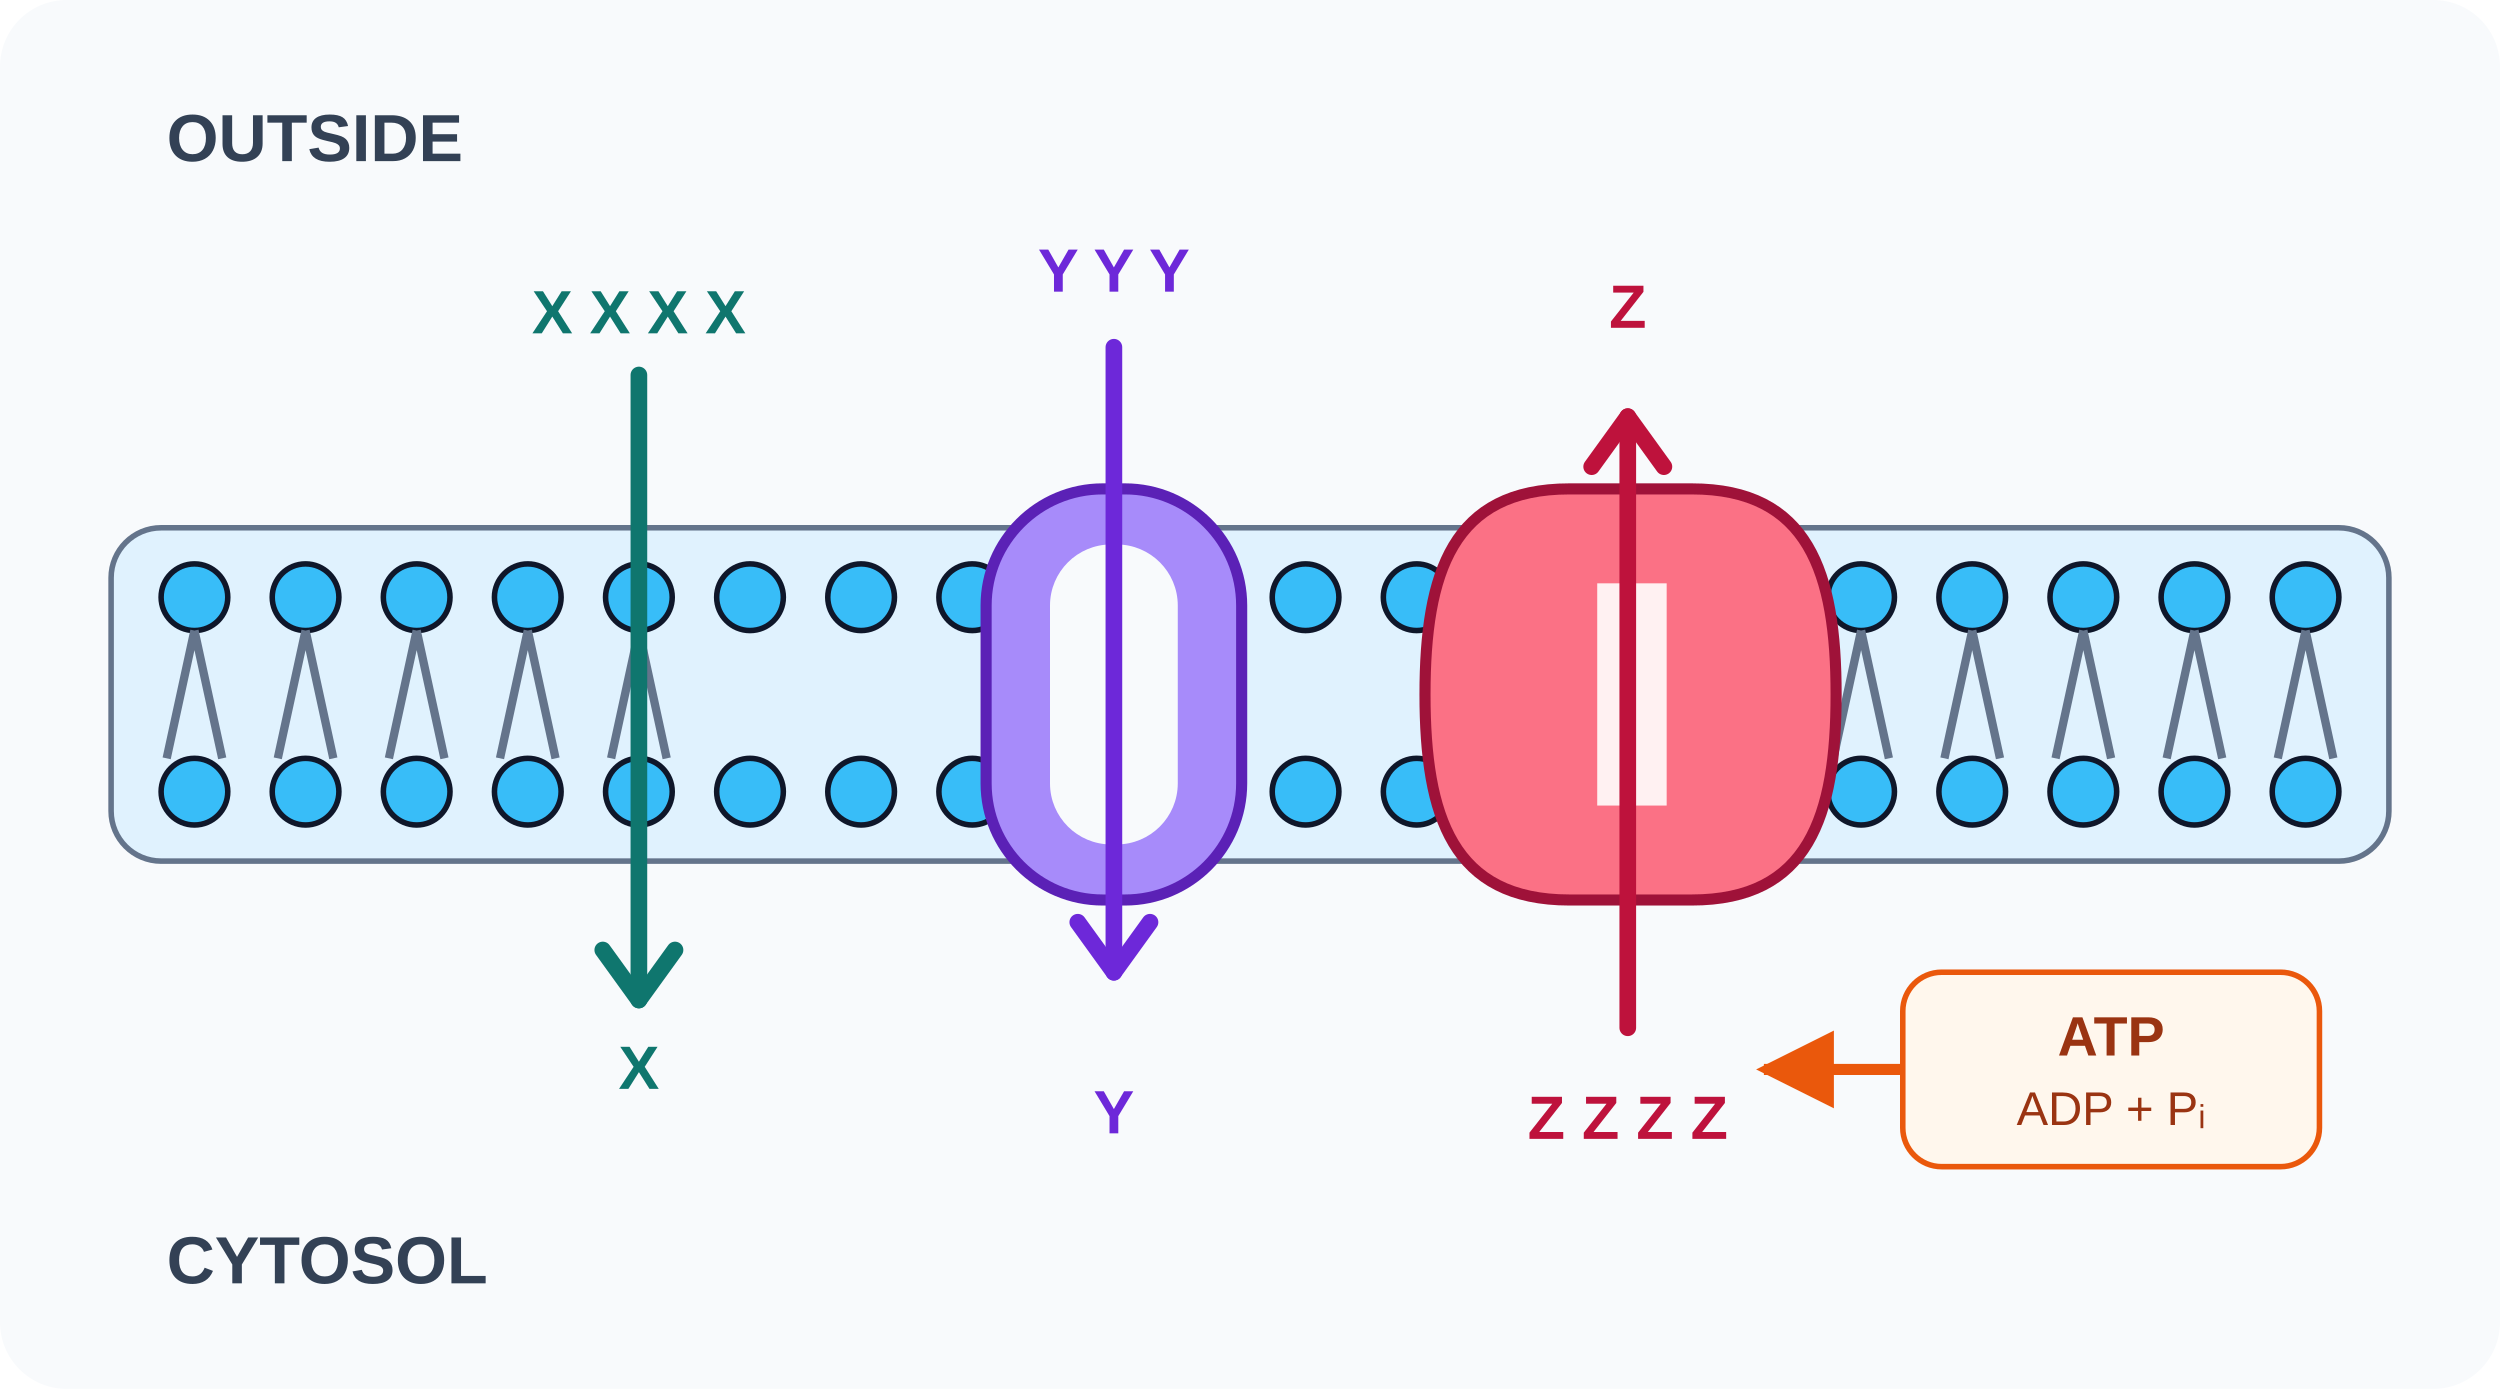
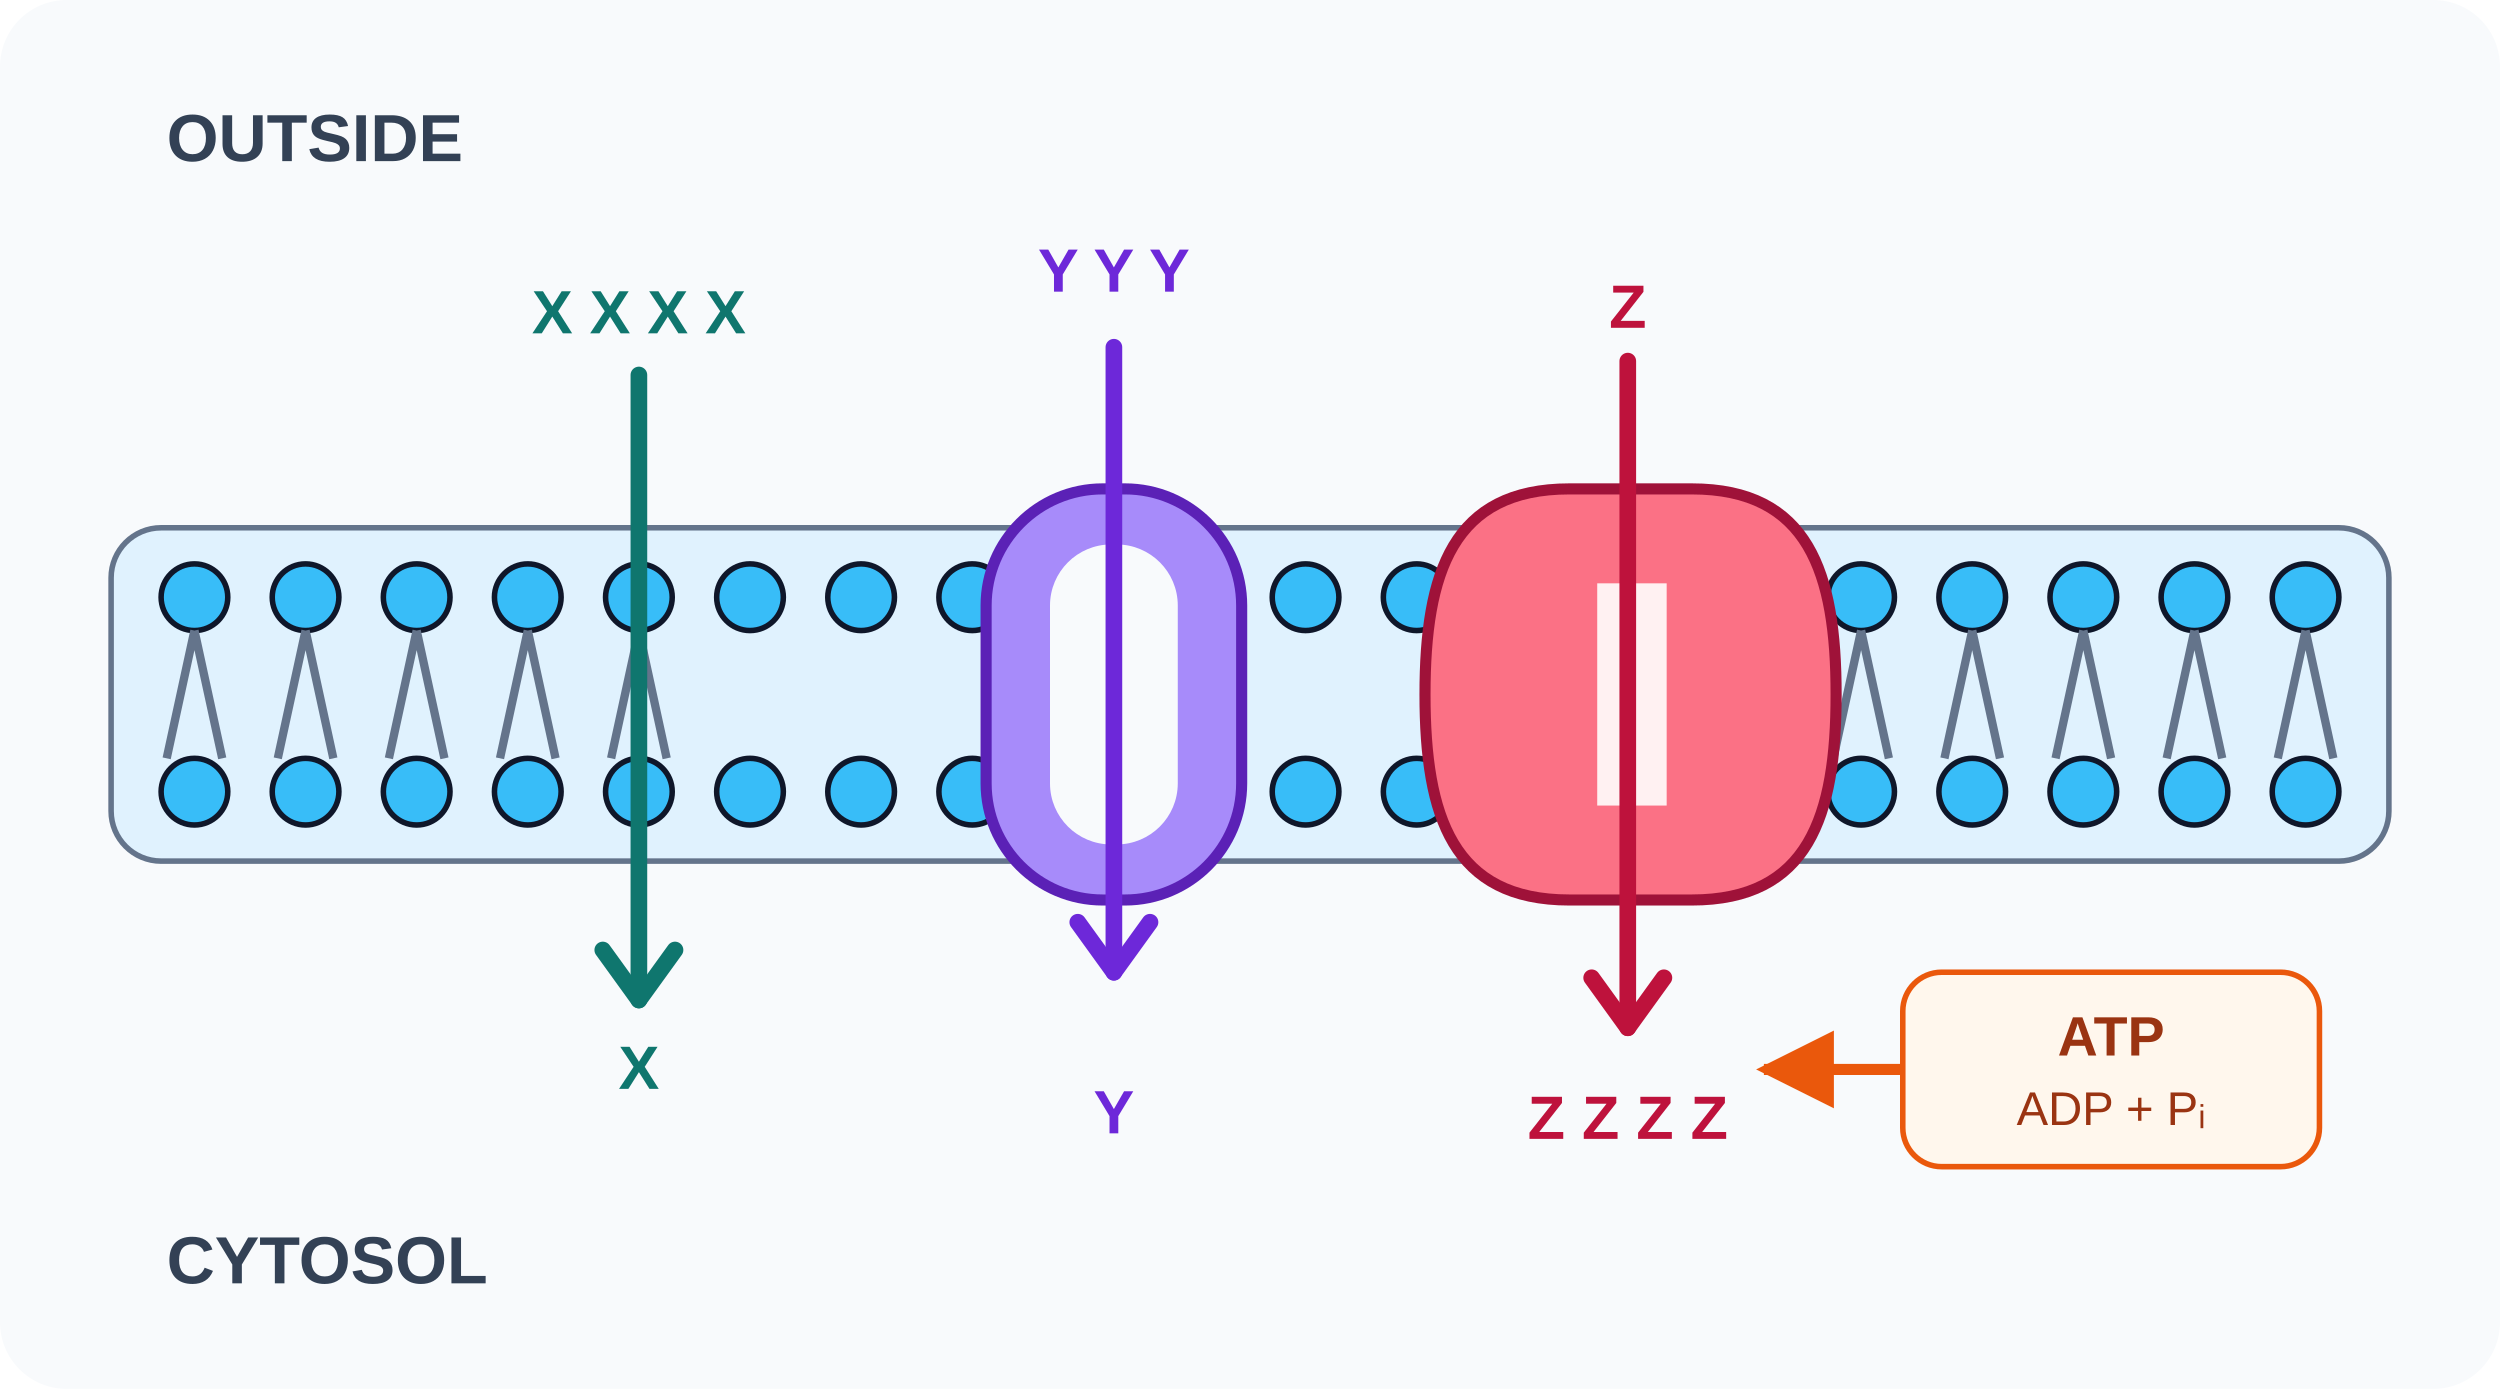
<svg xmlns="http://www.w3.org/2000/svg" viewBox="0 0 900 500" role="img" aria-labelledby="title desc">
  <rect width="900" height="500" rx="24" fill="#f8fafc" />
  <text x="60" y="58" fill="#334155" font-family="Arial, sans-serif" font-size="24" font-weight="700">OUTSIDE</text>
  <text x="60" y="462" fill="#334155" font-family="Arial, sans-serif" font-size="24" font-weight="700">CYTOSOL</text>
  <rect x="40" y="190" width="820" height="120" rx="18" fill="#e0f2fe" stroke="#64748b" stroke-width="2" />
  <g fill="#38bdf8" stroke="#0f172a" stroke-width="2">
    <circle cx="70" cy="215" r="12" />
    <circle cx="110" cy="215" r="12" />
    <circle cx="150" cy="215" r="12" />
    <circle cx="190" cy="215" r="12" />
    <circle cx="230" cy="215" r="12" />
    <circle cx="270" cy="215" r="12" />
    <circle cx="310" cy="215" r="12" />
    <circle cx="350" cy="215" r="12" />
    <circle cx="390" cy="215" r="12" />
    <circle cx="430" cy="215" r="12" />
    <circle cx="470" cy="215" r="12" />
    <circle cx="510" cy="215" r="12" />
    <circle cx="550" cy="215" r="12" />
    <circle cx="590" cy="215" r="12" />
    <circle cx="630" cy="215" r="12" />
    <circle cx="670" cy="215" r="12" />
    <circle cx="710" cy="215" r="12" />
    <circle cx="750" cy="215" r="12" />
    <circle cx="790" cy="215" r="12" />
    <circle cx="830" cy="215" r="12" />
    <circle cx="70" cy="285" r="12" />
    <circle cx="110" cy="285" r="12" />
    <circle cx="150" cy="285" r="12" />
    <circle cx="190" cy="285" r="12" />
    <circle cx="230" cy="285" r="12" />
    <circle cx="270" cy="285" r="12" />
    <circle cx="310" cy="285" r="12" />
    <circle cx="350" cy="285" r="12" />
    <circle cx="390" cy="285" r="12" />
    <circle cx="430" cy="285" r="12" />
    <circle cx="470" cy="285" r="12" />
    <circle cx="510" cy="285" r="12" />
    <circle cx="550" cy="285" r="12" />
    <circle cx="590" cy="285" r="12" />
    <circle cx="630" cy="285" r="12" />
    <circle cx="670" cy="285" r="12" />
    <circle cx="710" cy="285" r="12" />
    <circle cx="750" cy="285" r="12" />
    <circle cx="790" cy="285" r="12" />
    <circle cx="830" cy="285" r="12" />
  </g>
  <g stroke="#64748b" stroke-width="3">
    <path d="M70 227l10 46M70 227l-10 46M110 227l10 46M110 227l-10 46M150 227l10 46M150 227l-10 46M190 227l10 46M190 227l-10 46M230 227l10 46M230 227l-10 46" />
    <path d="M670 227l10 46M670 227l-10 46M710 227l10 46M710 227l-10 46M750 227l10 46M750 227l-10 46M790 227l10 46M790 227l-10 46M830 227l10 46M830 227l-10 46" />
  </g>
  <rect x="355" y="176" width="92" height="148" rx="42" fill="#a78bfa" stroke="#5b21b6" stroke-width="4" />
  <rect x="378" y="196" width="46" height="108" rx="22" fill="#f8fafc" />
  <path d="M565 176c-42 0-52 30-52 74s10 74 52 74h44c42 0 52-30 52-74s-10-74-52-74z" fill="#fb7185" stroke="#9f1239" stroke-width="4" />
  <path d="M575 210h25v80h-25z" fill="#fff1f2" />
  <g font-family="Arial, sans-serif" font-weight="700" text-anchor="middle">
    <g fill="#0f766e" font-size="22">
      <text x="230" y="120">X X X X</text>
      <text x="230" y="392">X</text>
    </g>
    <g fill="#6d28d9" font-size="22">
      <text x="401" y="105">Y Y Y</text>
      <text x="401" y="408">Y</text>
    </g>
    <g fill="#be123c" font-size="22">
      <text x="586" y="118">Z</text>
      <text x="586" y="410">Z Z Z Z</text>
    </g>
  </g>
  <g stroke-linecap="round" stroke-linejoin="round" fill="none" stroke-width="6">
    <path d="M230 135v225" stroke="#0f766e" />
    <path d="M217 342l13 18 13-18" stroke="#0f766e" />
    <path d="M401 125v225" stroke="#6d28d9" />
    <path d="M388 332l13 18 13-18" stroke="#6d28d9" />
-     <path d="M586 370V150" stroke="#be123c" />
-     <path d="M573 168l13-18 13 18" stroke="#be123c" />
+     <path d="M586 130v240" stroke="#be123c" />
+     <path d="M573 352l13 18 13-18" stroke="#be123c" />
  </g>
  <rect x="685" y="350" width="150" height="70" rx="14" fill="#fff7ed" stroke="#ea580c" stroke-width="2" />
  <text x="760" y="380" text-anchor="middle" fill="#9a3412" font-family="Arial, sans-serif" font-size="20" font-weight="700">ATP</text>
  <text x="760" y="405" text-anchor="middle" fill="#9a3412" font-family="Arial, sans-serif" font-size="17">ADP + Pᵢ</text>
  <path d="M685 385H635" stroke="#ea580c" stroke-width="4" marker-end="url(#arrow)" />
  <defs>
    <marker id="arrow" viewBox="0 0 10 10" refX="9" refY="5" markerWidth="7" markerHeight="7" orient="auto-start-reverse">
      <path d="M0 0l10 5-10 5z" fill="#ea580c" />
    </marker>
  </defs>
</svg>
